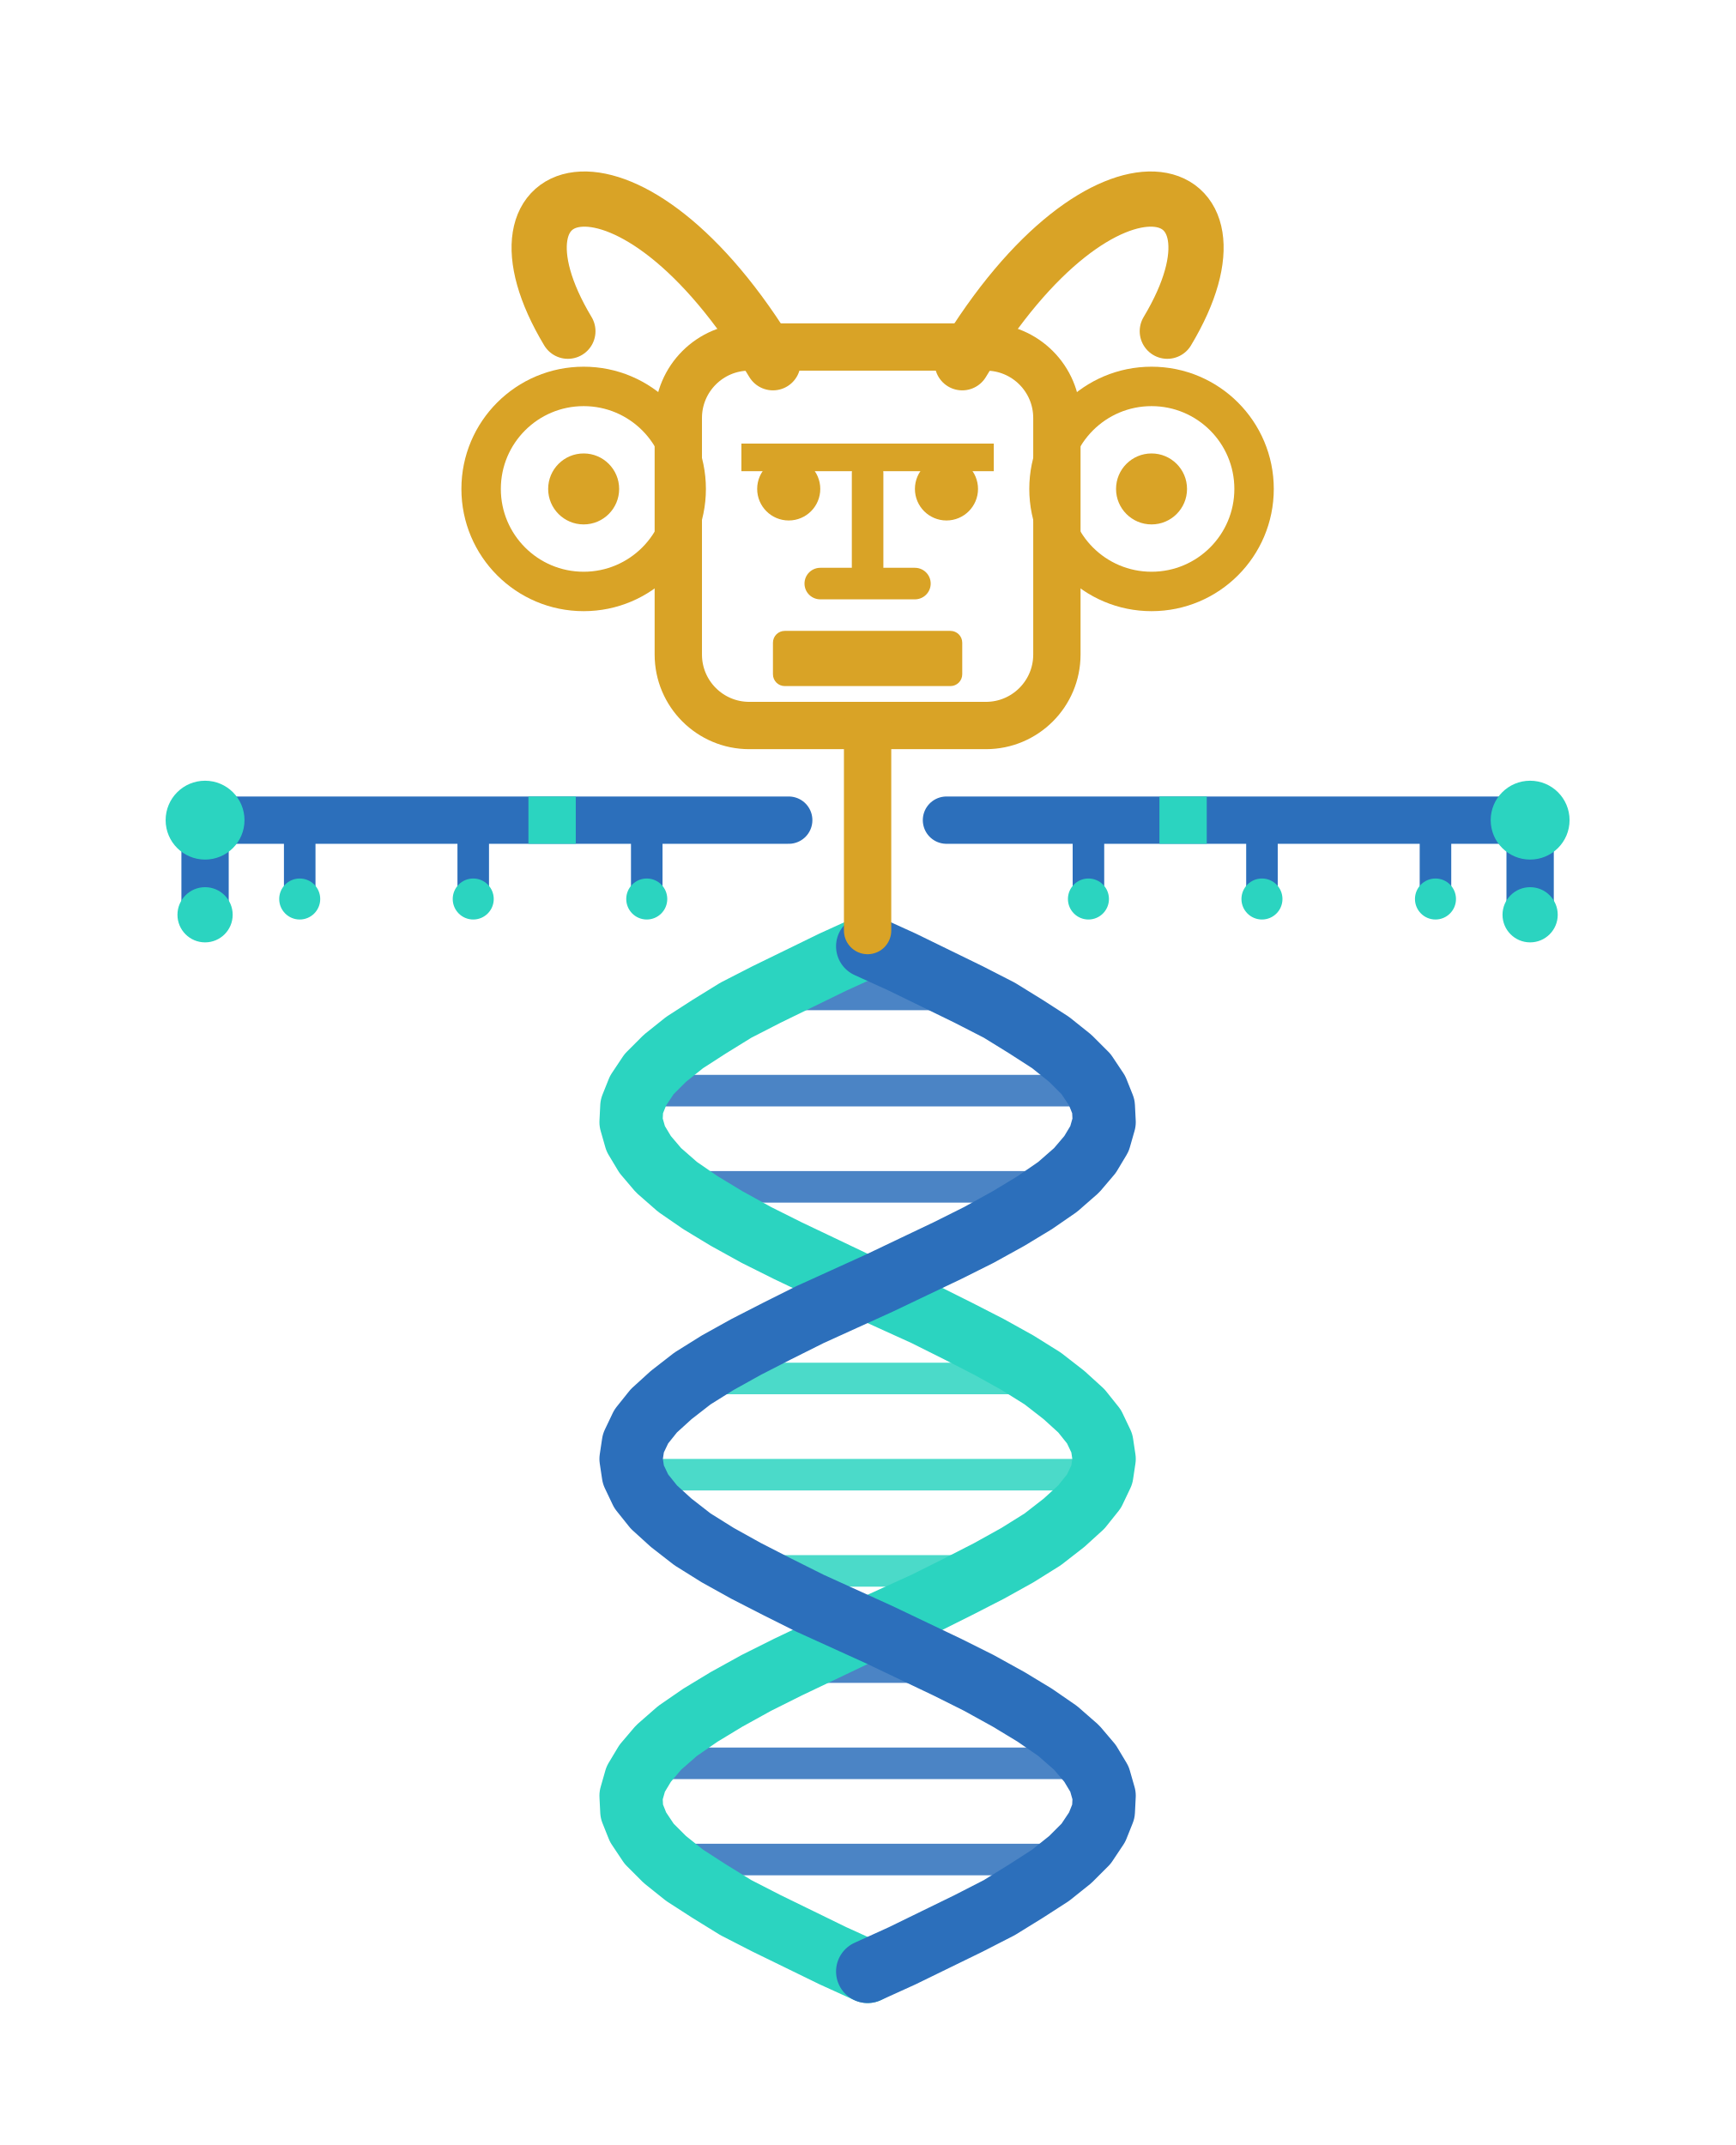
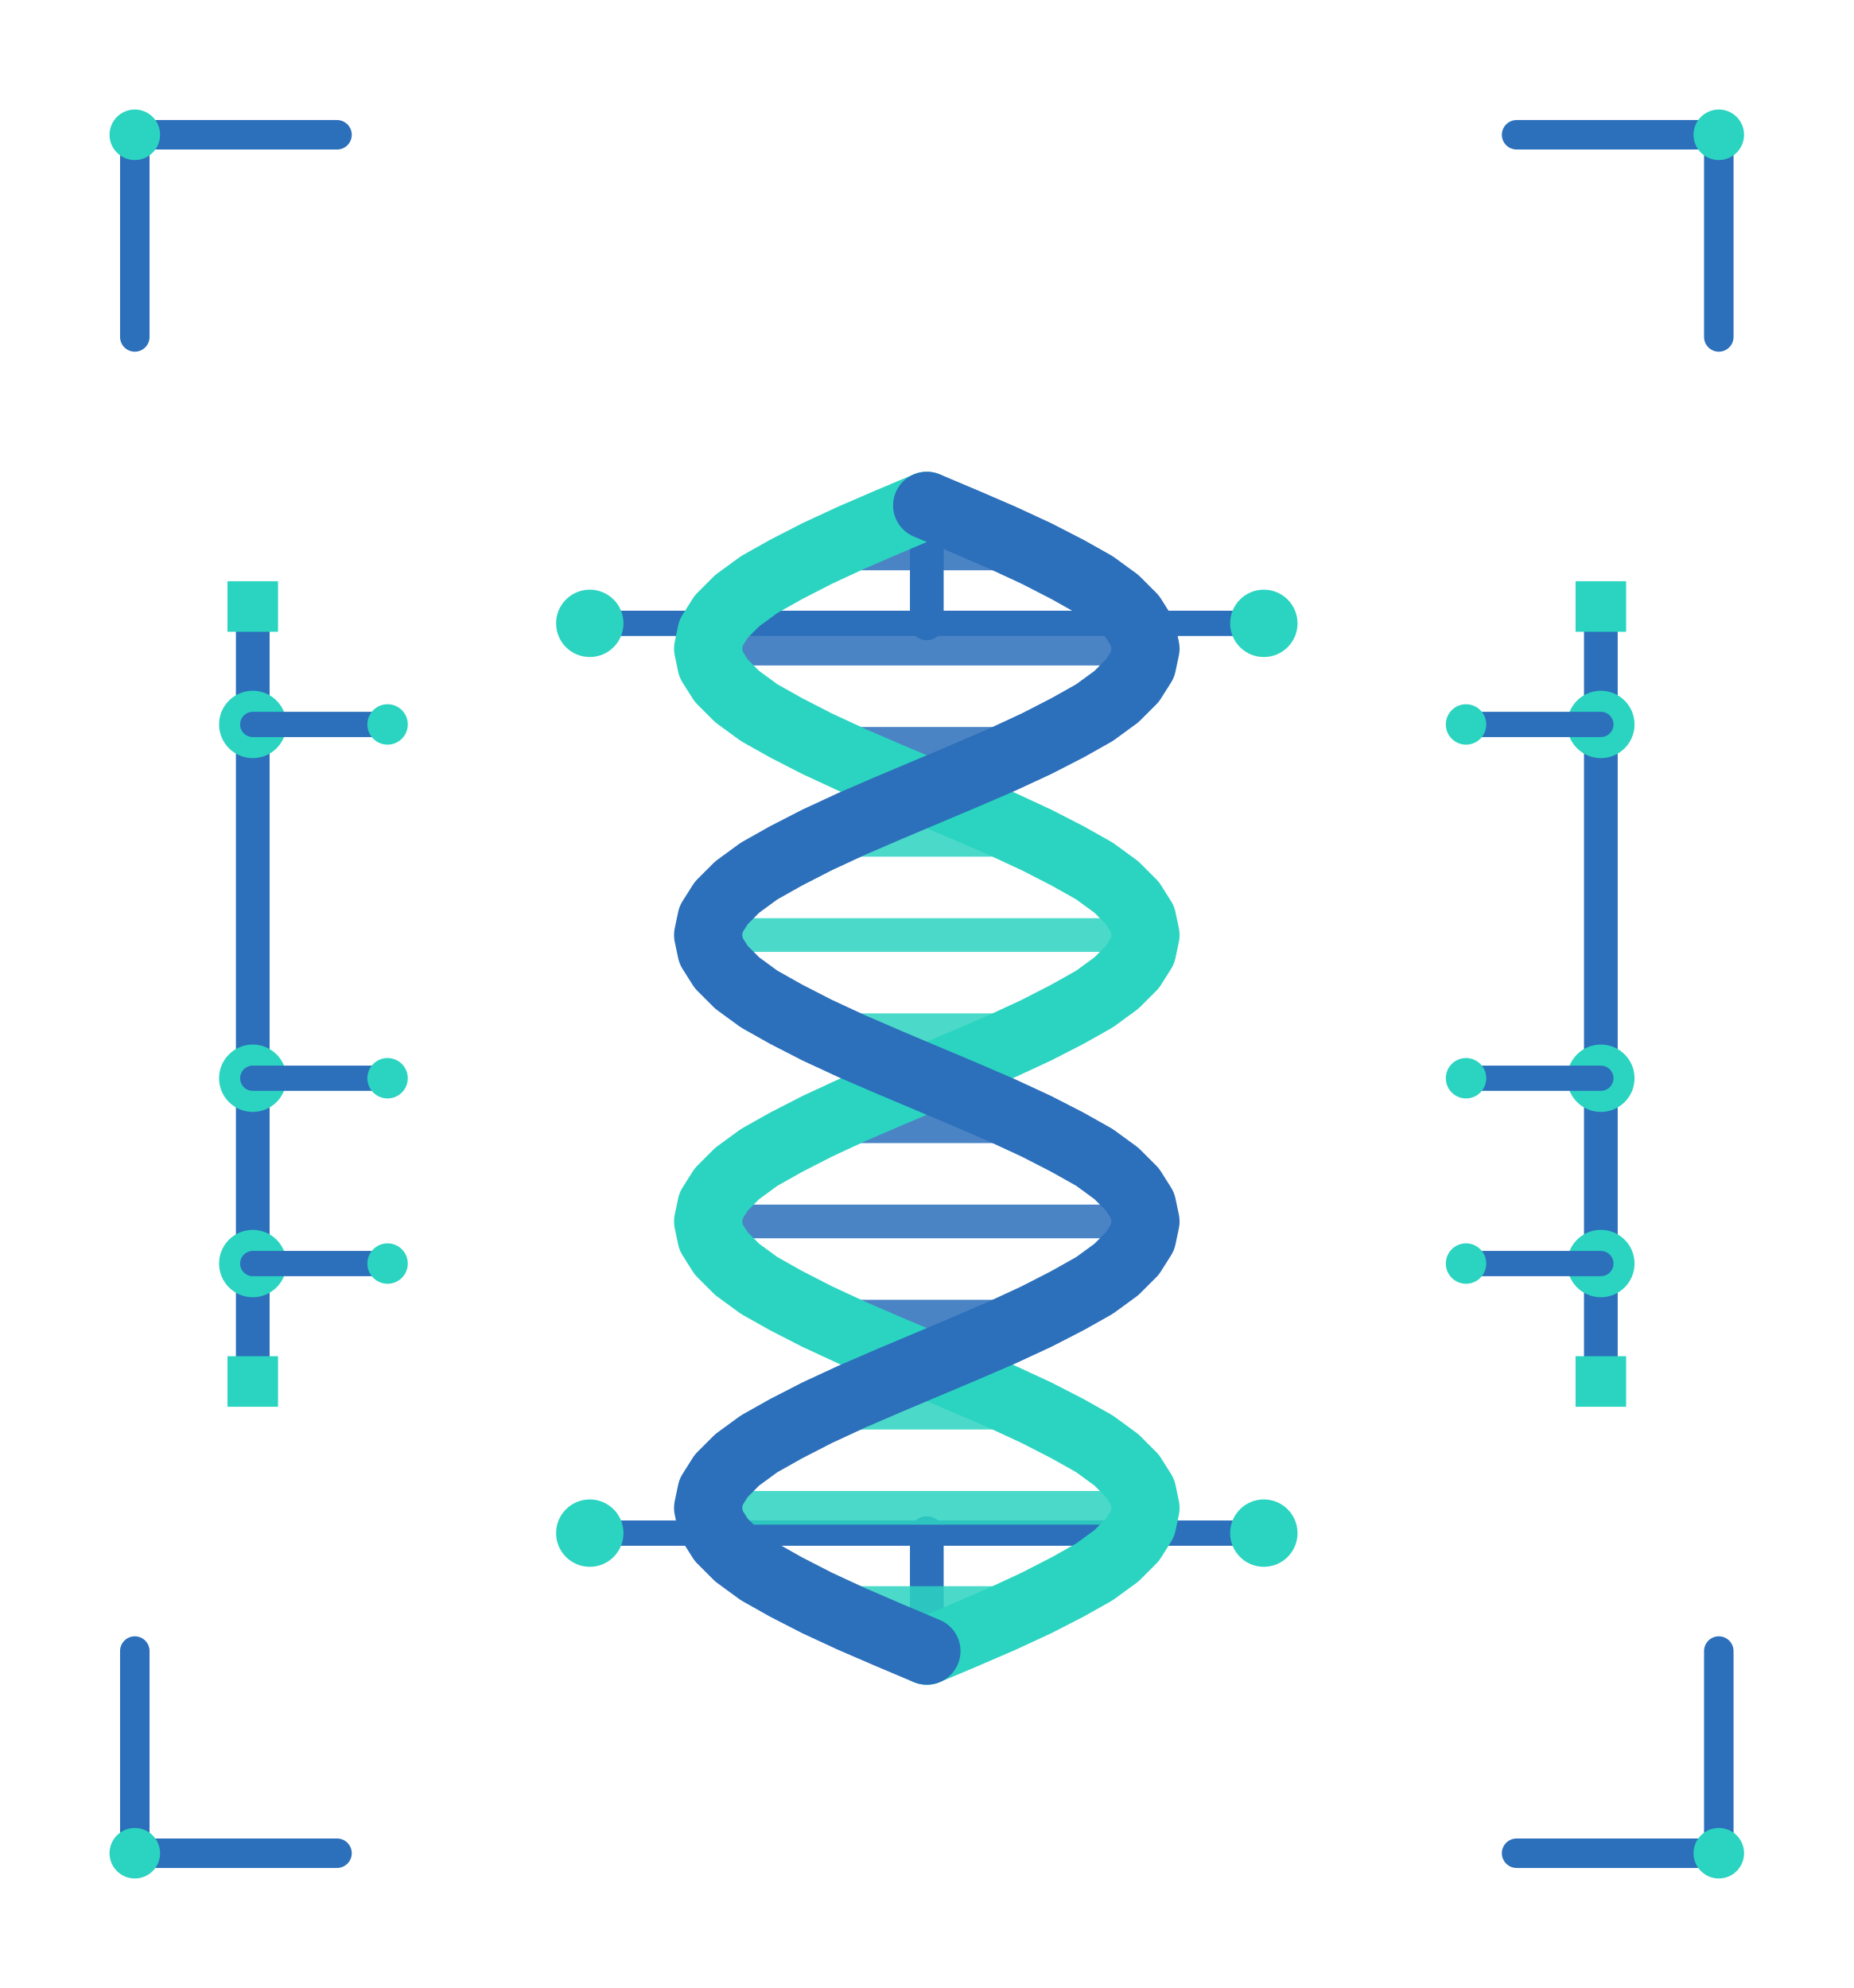
- <svg xmlns="http://www.w3.org/2000/svg" width="220" height="272" viewBox="0 0 220 272" role="img" aria-label="BARTEK LLC">
-   <line x1="122.8" y1="126.1" x2="97.2" y2="126.1" stroke="#2c6fbb" stroke-width="4" opacity="0.85" />
-   <line x1="139.1" y1="138.3" x2="80.9" y2="138.3" stroke="#2c6fbb" stroke-width="4" opacity="0.85" />
-   <line x1="134.1" y1="150.5" x2="85.9" y2="150.5" stroke="#2c6fbb" stroke-width="4" opacity="0.85" />
-   <line x1="111.5" y1="162.7" x2="108.5" y2="162.7" stroke="#2c6fbb" stroke-width="4" opacity="0.85" />
-   <line x1="87.8" y1="174.8" x2="132.2" y2="174.8" stroke="#2bd4c0" stroke-width="4" opacity="0.85" />
-   <line x1="80.3" y1="187.0" x2="139.7" y2="187.0" stroke="#2bd4c0" stroke-width="4" opacity="0.85" />
-   <line x1="94.6" y1="199.2" x2="125.4" y2="199.2" stroke="#2bd4c0" stroke-width="4" opacity="0.85" />
-   <line x1="120.1" y1="211.4" x2="99.9" y2="211.4" stroke="#2c6fbb" stroke-width="4" opacity="0.85" />
-   <line x1="138.2" y1="223.6" x2="81.8" y2="223.6" stroke="#2c6fbb" stroke-width="4" opacity="0.85" />
-   <line x1="135.7" y1="235.8" x2="84.3" y2="235.8" stroke="#2c6fbb" stroke-width="4" opacity="0.85" />
-   <line x1="114.4" y1="248.0" x2="105.6" y2="248.0" stroke="#2c6fbb" stroke-width="4" opacity="0.85" />
-   <path d="M 110.0 120.0 L 105.6 122.0 L 101.3 124.1 L 97.2 126.1 L 93.3 128.1 L 89.9 130.2 L 86.8 132.2 L 84.3 134.2 L 82.3 136.2 L 80.9 138.3 L 80.1 140.3 L 80.0 142.3 L 80.6 144.4 L 81.8 146.4 L 83.5 148.4 L 85.9 150.5 L 88.8 152.5 L 92.1 154.5 L 95.9 156.6 L 99.9 158.6 L 104.1 160.6 L 108.5 162.7 L 112.9 164.7 L 117.3 166.7 L 121.5 168.8 L 125.4 170.8 L 129.0 172.8 L 132.2 174.8 L 134.9 176.9 L 137.1 178.9 L 138.7 180.9 L 139.7 183.0 L 140.0 185.0 L 139.7 187.0 L 138.7 189.1 L 137.1 191.1 L 134.9 193.1 L 132.2 195.2 L 129.0 197.2 L 125.4 199.2 L 121.5 201.2 L 117.3 203.3 L 112.9 205.3 L 108.5 207.3 L 104.1 209.4 L 99.9 211.4 L 95.9 213.4 L 92.1 215.5 L 88.8 217.5 L 85.9 219.5 L 83.5 221.6 L 81.8 223.6 L 80.6 225.6 L 80.0 227.7 L 80.1 229.7 L 80.9 231.7 L 82.3 233.8 L 84.3 235.8 L 86.8 237.8 L 89.9 239.8 L 93.3 241.9 L 97.2 243.9 L 101.3 245.9 L 105.6 248.0 L 110.0 250.0" fill="none" stroke="#2bd4c0" stroke-width="8" stroke-linecap="round" stroke-linejoin="round" />
-   <path d="M 110.0 120.0 L 114.4 122.0 L 118.7 124.1 L 122.8 126.1 L 126.7 128.1 L 130.1 130.2 L 133.2 132.2 L 135.7 134.2 L 137.7 136.2 L 139.1 138.3 L 139.9 140.3 L 140.0 142.3 L 139.4 144.4 L 138.2 146.4 L 136.5 148.4 L 134.1 150.5 L 131.2 152.5 L 127.9 154.5 L 124.1 156.6 L 120.1 158.6 L 115.9 160.6 L 111.5 162.7 L 107.1 164.7 L 102.7 166.7 L 98.5 168.8 L 94.6 170.8 L 91.0 172.8 L 87.8 174.8 L 85.1 176.9 L 82.9 178.9 L 81.3 180.9 L 80.3 183.0 L 80.0 185.0 L 80.3 187.0 L 81.3 189.1 L 82.9 191.1 L 85.1 193.1 L 87.8 195.2 L 91.0 197.2 L 94.6 199.2 L 98.5 201.2 L 102.7 203.3 L 107.1 205.3 L 111.5 207.3 L 115.9 209.4 L 120.1 211.4 L 124.1 213.4 L 127.9 215.5 L 131.2 217.5 L 134.1 219.5 L 136.5 221.6 L 138.2 223.6 L 139.4 225.6 L 140.0 227.7 L 139.9 229.7 L 139.1 231.7 L 137.7 233.8 L 135.7 235.8 L 133.2 237.8 L 130.1 239.8 L 126.7 241.9 L 122.8 243.9 L 118.7 245.9 L 114.4 248.0 L 110.0 250.0" fill="none" stroke="#2c6fbb" stroke-width="8" stroke-linecap="round" stroke-linejoin="round" />
-   <line x1="100" y1="104" x2="26" y2="104" stroke="#2c6fbb" stroke-width="6" stroke-linecap="round" />
-   <line x1="26" y1="104" x2="26" y2="116" stroke="#2c6fbb" stroke-width="6" stroke-linecap="round" />
-   <circle cx="26" cy="104" r="5" fill="#2bd4c0" />
-   <circle cx="26" cy="116" r="3.5" fill="#2bd4c0" />
-   <line x1="82" y1="104" x2="82" y2="114" stroke="#2c6fbb" stroke-width="4" stroke-linecap="round" />
-   <circle cx="82" cy="114" r="2.6" fill="#2bd4c0" />
-   <line x1="60" y1="104" x2="60" y2="114" stroke="#2c6fbb" stroke-width="4" stroke-linecap="round" />
-   <circle cx="60" cy="114" r="2.6" fill="#2bd4c0" />
-   <line x1="38" y1="104" x2="38" y2="114" stroke="#2c6fbb" stroke-width="4" stroke-linecap="round" />
-   <circle cx="38" cy="114" r="2.6" fill="#2bd4c0" />
-   <rect x="67" y="101" width="6" height="6" fill="#2bd4c0" />
-   <line x1="120" y1="104" x2="194" y2="104" stroke="#2c6fbb" stroke-width="6" stroke-linecap="round" />
-   <line x1="194" y1="104" x2="194" y2="116" stroke="#2c6fbb" stroke-width="6" stroke-linecap="round" />
-   <circle cx="194" cy="104" r="5" fill="#2bd4c0" />
-   <circle cx="194" cy="116" r="3.5" fill="#2bd4c0" />
-   <line x1="138" y1="104" x2="138" y2="114" stroke="#2c6fbb" stroke-width="4" stroke-linecap="round" />
-   <circle cx="138" cy="114" r="2.6" fill="#2bd4c0" />
-   <line x1="160" y1="104" x2="160" y2="114" stroke="#2c6fbb" stroke-width="4" stroke-linecap="round" />
-   <circle cx="160" cy="114" r="2.6" fill="#2bd4c0" />
-   <line x1="182" y1="104" x2="182" y2="114" stroke="#2c6fbb" stroke-width="4" stroke-linecap="round" />
-   <circle cx="182" cy="114" r="2.6" fill="#2bd4c0" />
-   <rect x="147" y="101" width="6" height="6" fill="#2bd4c0" />
-   <path d="M 98 46 C 80 16 60 22 72 42" fill="none" stroke="#d9a326" stroke-width="7" stroke-linecap="round" />
-   <path d="M 122 46 C 140 16 160 22 148 42" fill="none" stroke="#d9a326" stroke-width="7" stroke-linecap="round" />
-   <circle cx="74" cy="62" r="13" fill="none" stroke="#d9a326" stroke-width="5" />
-   <circle cx="74" cy="62" r="4.5" fill="#d9a326" />
-   <circle cx="146" cy="62" r="13" fill="none" stroke="#d9a326" stroke-width="5" />
-   <circle cx="146" cy="62" r="4.5" fill="#d9a326" />
-   <rect x="86" y="44" width="48" height="48" rx="9" fill="none" stroke="#d9a326" stroke-width="6" />
-   <line x1="94" y1="58" x2="126" y2="58" stroke="#d9a326" stroke-width="3.5" />
-   <circle cx="100" cy="62" r="4" fill="#d9a326" />
-   <circle cx="120" cy="62" r="4" fill="#d9a326" />
-   <path d="M 110 60 L 110 74 M 104 74 L 116 74" stroke="#d9a326" stroke-width="4" fill="none" stroke-linecap="round" />
-   <rect x="98" y="80" width="24" height="7" rx="1.5" fill="#d9a326" />
-   <line x1="110" y1="92" x2="110" y2="118" stroke="#d9a326" stroke-width="6" stroke-linecap="round" />
+ <svg xmlns="http://www.w3.org/2000/svg" width="220" height="236" viewBox="0 0 220 236" role="img" aria-label="BARTEK LLC">
+   <path d="M 16 40 L 16 16 L 40 16" fill="none" stroke="#2c6fbb" stroke-width="3.5" stroke-linecap="round" stroke-linejoin="round" />
+   <circle cx="16" cy="16" r="3" fill="#2bd4c0" />
+   <path d="M 204 40 L 204 16 L 180 16" fill="none" stroke="#2c6fbb" stroke-width="3.5" stroke-linecap="round" stroke-linejoin="round" />
+   <circle cx="204" cy="16" r="3" fill="#2bd4c0" />
+   <path d="M 16 196 L 16 220 L 40 220" fill="none" stroke="#2c6fbb" stroke-width="3.5" stroke-linecap="round" stroke-linejoin="round" />
+   <circle cx="16" cy="220" r="3" fill="#2bd4c0" />
+   <path d="M 204 196 L 204 220 L 180 220" fill="none" stroke="#2c6fbb" stroke-width="3.5" stroke-linecap="round" stroke-linejoin="round" />
+   <circle cx="204" cy="220" r="3" fill="#2bd4c0" />
+   <line x1="30" y1="72" x2="30" y2="164" stroke="#2c6fbb" stroke-width="4" stroke-linecap="round" />
+   <circle cx="30" cy="86" r="4" fill="#2bd4c0" />
+   <line x1="30" y1="86" x2="46" y2="86" stroke="#2c6fbb" stroke-width="3" stroke-linecap="round" />
+   <circle cx="46" cy="86" r="2.4" fill="#2bd4c0" />
+   <circle cx="30" cy="128.0" r="4" fill="#2bd4c0" />
+   <line x1="30" y1="128.0" x2="46" y2="128.0" stroke="#2c6fbb" stroke-width="3" stroke-linecap="round" />
+   <circle cx="46" cy="128.0" r="2.4" fill="#2bd4c0" />
+   <circle cx="30" cy="150" r="4" fill="#2bd4c0" />
+   <line x1="30" y1="150" x2="46" y2="150" stroke="#2c6fbb" stroke-width="3" stroke-linecap="round" />
+   <circle cx="46" cy="150" r="2.4" fill="#2bd4c0" />
+   <rect x="27.0" y="69.0" width="6" height="6" fill="#2bd4c0" />
+   <rect x="27.0" y="161.0" width="6" height="6" fill="#2bd4c0" />
+   <line x1="190" y1="72" x2="190" y2="164" stroke="#2c6fbb" stroke-width="4" stroke-linecap="round" />
+   <circle cx="190" cy="86" r="4" fill="#2bd4c0" />
+   <line x1="190" y1="86" x2="174" y2="86" stroke="#2c6fbb" stroke-width="3" stroke-linecap="round" />
+   <circle cx="174" cy="86" r="2.4" fill="#2bd4c0" />
+   <circle cx="190" cy="128.0" r="4" fill="#2bd4c0" />
+   <line x1="190" y1="128.0" x2="174" y2="128.0" stroke="#2c6fbb" stroke-width="3" stroke-linecap="round" />
+   <circle cx="174" cy="128.0" r="2.4" fill="#2bd4c0" />
+   <circle cx="190" cy="150" r="4" fill="#2bd4c0" />
+   <line x1="190" y1="150" x2="174" y2="150" stroke="#2c6fbb" stroke-width="3" stroke-linecap="round" />
+   <circle cx="174" cy="150" r="2.4" fill="#2bd4c0" />
+   <rect x="187.0" y="69.0" width="6" height="6" fill="#2bd4c0" />
+   <rect x="187.0" y="161.0" width="6" height="6" fill="#2bd4c0" />
+   <line x1="110" y1="60" x2="110" y2="74" stroke="#2c6fbb" stroke-width="4" stroke-linecap="round" />
+   <path d="M 70 74 L 150 74" stroke="#2c6fbb" stroke-width="3" fill="none" stroke-linecap="round" />
+   <circle cx="70" cy="74" r="4" fill="#2bd4c0" />
+   <circle cx="150" cy="74" r="4" fill="#2bd4c0" />
+   <line x1="110" y1="196" x2="110" y2="182" stroke="#2c6fbb" stroke-width="4" stroke-linecap="round" />
+   <path d="M 70 182 L 150 182" stroke="#2c6fbb" stroke-width="3" fill="none" stroke-linecap="round" />
+   <circle cx="70" cy="182" r="4" fill="#2bd4c0" />
+   <circle cx="150" cy="182" r="4" fill="#2bd4c0" />
+   <line x1="123.0" y1="65.7" x2="97.0" y2="65.7" stroke="#2c6fbb" stroke-width="4" opacity="0.85" />
+   <line x1="136.0" y1="77.0" x2="84.0" y2="77.0" stroke="#2c6fbb" stroke-width="4" opacity="0.85" />
+   <line x1="123.0" y1="88.3" x2="97.0" y2="88.3" stroke="#2c6fbb" stroke-width="4" opacity="0.85" />
+   <line x1="97.0" y1="99.7" x2="123.0" y2="99.7" stroke="#2bd4c0" stroke-width="4" opacity="0.85" />
+   <line x1="84.0" y1="111.0" x2="136.0" y2="111.0" stroke="#2bd4c0" stroke-width="4" opacity="0.85" />
+   <line x1="97.0" y1="122.3" x2="123.0" y2="122.3" stroke="#2bd4c0" stroke-width="4" opacity="0.85" />
+   <line x1="123.0" y1="133.7" x2="97.0" y2="133.7" stroke="#2c6fbb" stroke-width="4" opacity="0.85" />
+   <line x1="136.0" y1="145.0" x2="84.0" y2="145.0" stroke="#2c6fbb" stroke-width="4" opacity="0.85" />
+   <line x1="123.0" y1="156.3" x2="97.0" y2="156.3" stroke="#2c6fbb" stroke-width="4" opacity="0.85" />
+   <line x1="97.0" y1="167.7" x2="123.0" y2="167.7" stroke="#2bd4c0" stroke-width="4" opacity="0.85" />
+   <line x1="84.0" y1="179.0" x2="136.0" y2="179.0" stroke="#2bd4c0" stroke-width="4" opacity="0.85" />
+   <line x1="97.0" y1="190.3" x2="123.0" y2="190.3" stroke="#2bd4c0" stroke-width="4" opacity="0.85" />
+   <path d="M 110.0 60.0 L 105.5 61.9 L 101.1 63.8 L 97.0 65.7 L 93.3 67.6 L 90.1 69.4 L 87.5 71.3 L 85.6 73.2 L 84.4 75.1 L 84.0 77.0 L 84.4 78.9 L 85.6 80.8 L 87.5 82.7 L 90.1 84.6 L 93.3 86.4 L 97.0 88.3 L 101.1 90.2 L 105.5 92.1 L 110.0 94.0 L 114.5 95.9 L 118.9 97.8 L 123.0 99.7 L 126.7 101.6 L 129.9 103.4 L 132.5 105.3 L 134.4 107.2 L 135.6 109.1 L 136.0 111.0 L 135.6 112.9 L 134.4 114.8 L 132.5 116.7 L 129.9 118.6 L 126.7 120.4 L 123.0 122.3 L 118.9 124.2 L 114.5 126.1 L 110.0 128.0 L 105.5 129.9 L 101.1 131.8 L 97.0 133.7 L 93.3 135.6 L 90.1 137.4 L 87.5 139.3 L 85.6 141.2 L 84.4 143.1 L 84.0 145.0 L 84.4 146.9 L 85.6 148.8 L 87.5 150.7 L 90.1 152.6 L 93.3 154.4 L 97.0 156.3 L 101.1 158.2 L 105.5 160.1 L 110.0 162.0 L 114.5 163.9 L 118.9 165.8 L 123.0 167.7 L 126.7 169.6 L 129.9 171.4 L 132.5 173.3 L 134.4 175.2 L 135.6 177.1 L 136.0 179.0 L 135.6 180.9 L 134.4 182.8 L 132.5 184.7 L 129.9 186.6 L 126.7 188.4 L 123.0 190.3 L 118.9 192.2 L 114.5 194.1 L 110.0 196.0" fill="none" stroke="#2bd4c0" stroke-width="8" stroke-linecap="round" stroke-linejoin="round" />
+   <path d="M 110.0 60.0 L 114.5 61.9 L 118.9 63.8 L 123.0 65.7 L 126.7 67.6 L 129.9 69.4 L 132.5 71.3 L 134.4 73.2 L 135.6 75.1 L 136.0 77.0 L 135.6 78.9 L 134.4 80.8 L 132.5 82.7 L 129.9 84.6 L 126.7 86.4 L 123.0 88.3 L 118.9 90.2 L 114.5 92.1 L 110.0 94.0 L 105.5 95.9 L 101.1 97.8 L 97.0 99.7 L 93.3 101.6 L 90.1 103.4 L 87.5 105.3 L 85.6 107.2 L 84.4 109.1 L 84.0 111.0 L 84.4 112.9 L 85.6 114.8 L 87.5 116.7 L 90.1 118.6 L 93.3 120.4 L 97.0 122.3 L 101.1 124.2 L 105.5 126.1 L 110.0 128.0 L 114.5 129.9 L 118.9 131.8 L 123.0 133.7 L 126.7 135.6 L 129.9 137.4 L 132.5 139.3 L 134.4 141.2 L 135.6 143.1 L 136.0 145.0 L 135.6 146.9 L 134.4 148.8 L 132.5 150.7 L 129.9 152.6 L 126.7 154.4 L 123.0 156.3 L 118.9 158.2 L 114.5 160.1 L 110.0 162.0 L 105.5 163.9 L 101.1 165.8 L 97.0 167.7 L 93.3 169.6 L 90.1 171.4 L 87.5 173.3 L 85.6 175.2 L 84.4 177.1 L 84.0 179.0 L 84.4 180.9 L 85.6 182.8 L 87.5 184.7 L 90.1 186.6 L 93.3 188.4 L 97.0 190.3 L 101.1 192.2 L 105.5 194.1 L 110.0 196.0" fill="none" stroke="#2c6fbb" stroke-width="8" stroke-linecap="round" stroke-linejoin="round" />
</svg>
